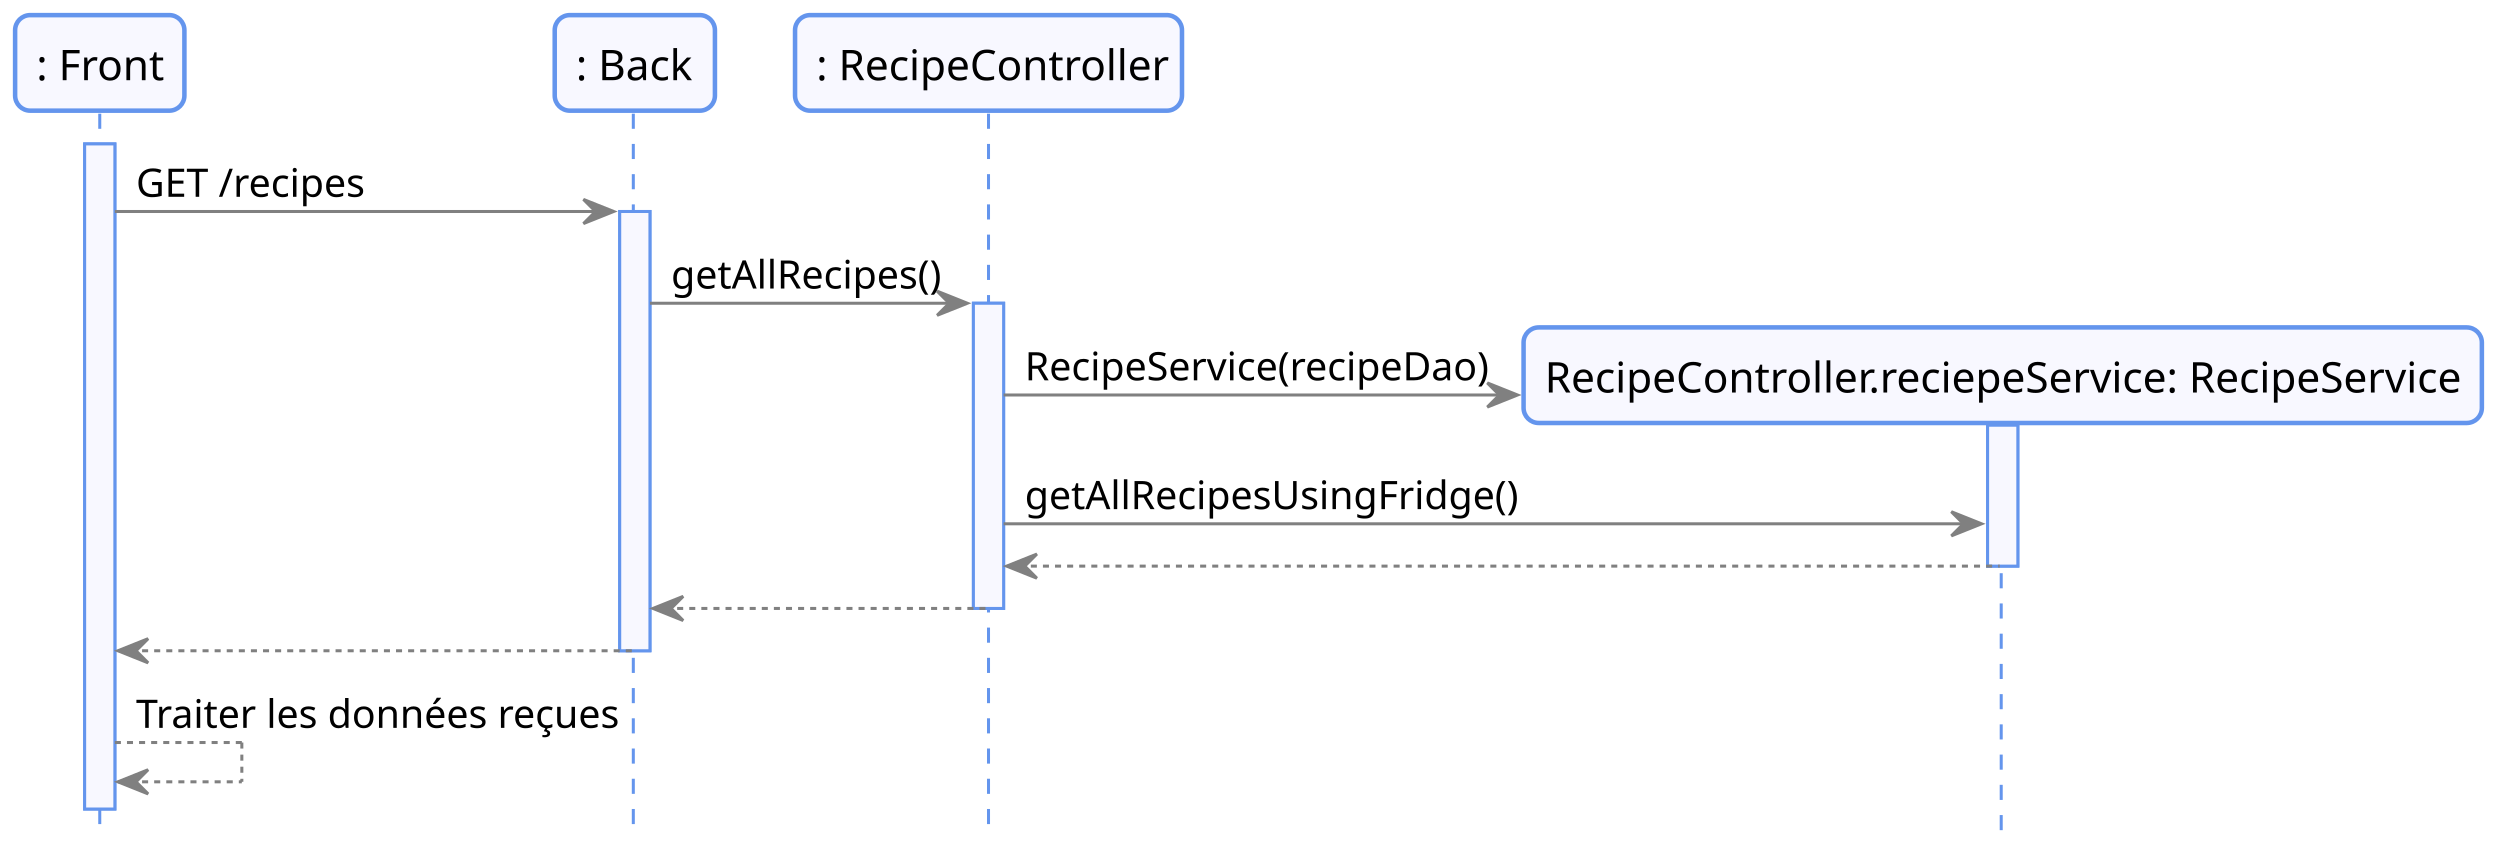
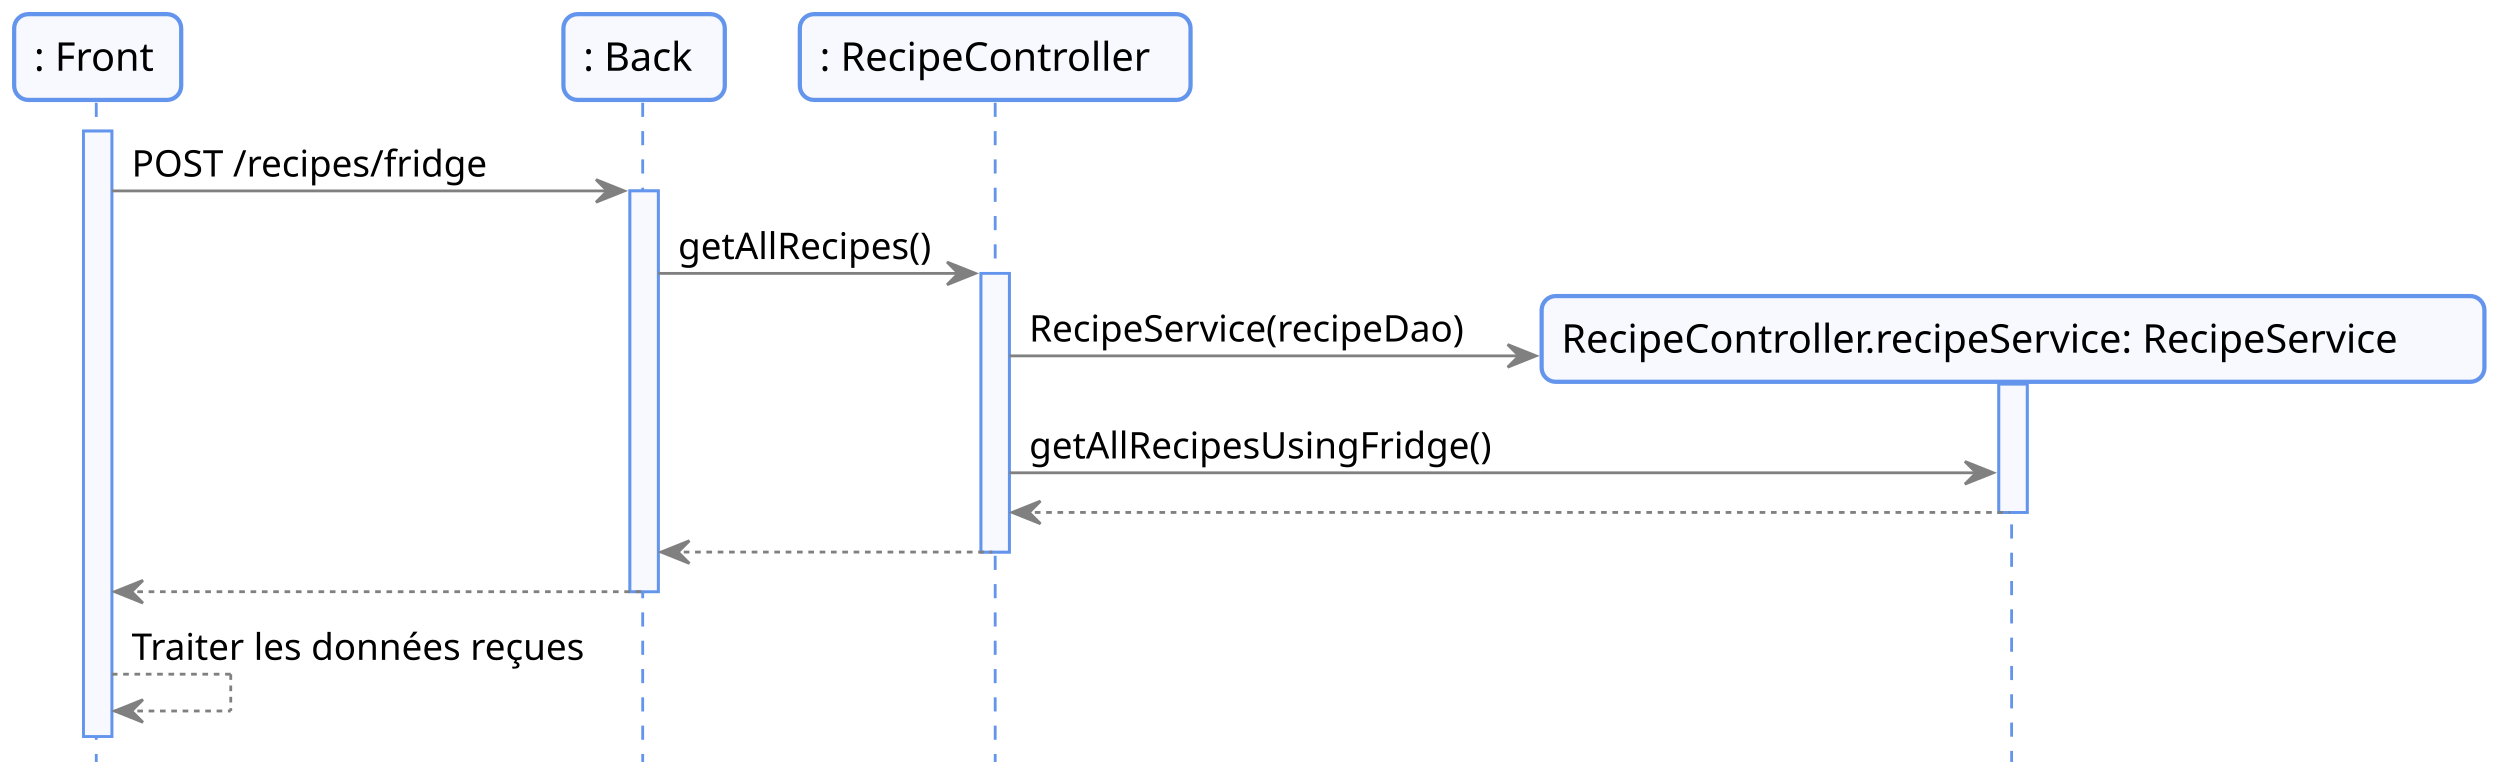
- <svg xmlns="http://www.w3.org/2000/svg" contentScriptType="application/ecmascript" contentStyleType="text/css" height="283px" preserveAspectRatio="none" style="width:827px;height:283px;" version="1.1" viewBox="0 0 827 283" width="827px" zoomAndPan="magnify">
+ <svg xmlns="http://www.w3.org/2000/svg" contentScriptType="application/ecmascript" contentStyleType="text/css" height="276px" preserveAspectRatio="none" style="width:883px;height:276px;" version="1.1" viewBox="0 0 883 276" width="883px" zoomAndPan="magnify">
  <defs />
  <g>
-     <rect fill="#F8F8FF" height="220.016" style="stroke:#6495ED;stroke-width:1.0;" width="10" x="28" y="47.609" />
-     <rect fill="#F8F8FF" height="145.312" style="stroke:#6495ED;stroke-width:1.0;" width="10" x="205" y="69.961" />
-     <rect fill="#F8F8FF" height="100.961" style="stroke:#6495ED;stroke-width:1.0;" width="10" x="322" y="100.312" />
-     <rect fill="#F8F8FF" height="46.609" style="stroke:#6495ED;stroke-width:1.0;" width="10" x="657.5" y="140.664" />
-     <line style="stroke:#6495ED;stroke-width:1.0;stroke-dasharray:5.0,5.0;" x1="33" x2="33" y1="37.609" y2="276.625" />
-     <line style="stroke:#6495ED;stroke-width:1.0;stroke-dasharray:5.0,5.0;" x1="209.5" x2="209.5" y1="37.609" y2="276.625" />
-     <line style="stroke:#6495ED;stroke-width:1.0;stroke-dasharray:5.0,5.0;" x1="327" x2="327" y1="37.609" y2="276.625" />
-     <line style="stroke:#6495ED;stroke-width:1.0;stroke-dasharray:5.0,5.0;" x1="662" x2="662" y1="139.617" y2="276.625" />
-     <rect fill="#F8F8FF" height="31.609" rx="5" ry="5" style="stroke:#6495ED;stroke-width:1.5;" width="56" x="5" y="5" />
-     <text fill="#000000" font-family="sans-serif" font-size="14" lengthAdjust="spacingAndGlyphs" textLength="42" x="12" y="26.533">: Front</text>
-     <rect fill="#F8F8FF" height="31.609" rx="5" ry="5" style="stroke:#6495ED;stroke-width:1.5;" width="53" x="183.5" y="5" />
-     <text fill="#000000" font-family="sans-serif" font-size="14" lengthAdjust="spacingAndGlyphs" textLength="39" x="190.5" y="26.533">: Back</text>
-     <rect fill="#F8F8FF" height="31.609" rx="5" ry="5" style="stroke:#6495ED;stroke-width:1.5;" width="128" x="263" y="5" />
-     <text fill="#000000" font-family="sans-serif" font-size="14" lengthAdjust="spacingAndGlyphs" textLength="114" x="270" y="26.533">: RecipeController</text>
-     <rect fill="#F8F8FF" height="220.016" style="stroke:#6495ED;stroke-width:1.0;" width="10" x="28" y="47.609" />
-     <rect fill="#F8F8FF" height="145.312" style="stroke:#6495ED;stroke-width:1.0;" width="10" x="205" y="69.961" />
-     <rect fill="#F8F8FF" height="100.961" style="stroke:#6495ED;stroke-width:1.0;" width="10" x="322" y="100.312" />
-     <rect fill="#F8F8FF" height="46.609" style="stroke:#6495ED;stroke-width:1.0;" width="10" x="657.5" y="140.664" />
-     <polygon fill="#808080" points="193,65.961,203,69.961,193,73.961,197,69.961" style="stroke:#808080;stroke-width:1.0;" />
-     <line style="stroke:#808080;stroke-width:1.0;" x1="38" x2="199" y1="69.961" y2="69.961" />
-     <text fill="#000000" font-family="sans-serif" font-size="13" lengthAdjust="spacingAndGlyphs" textLength="76" x="45" y="65.105">GET /recipes</text>
-     <polygon fill="#808080" points="310,96.312,320,100.312,310,104.312,314,100.312" style="stroke:#808080;stroke-width:1.0;" />
-     <line style="stroke:#808080;stroke-width:1.0;" x1="215" x2="316" y1="100.312" y2="100.312" />
-     <text fill="#000000" font-family="sans-serif" font-size="13" lengthAdjust="spacingAndGlyphs" textLength="88" x="222" y="95.456">getAllRecipes()</text>
-     <polygon fill="#808080" points="492,126.664,502,130.664,492,134.664,496,130.664" style="stroke:#808080;stroke-width:1.0;" />
-     <line style="stroke:#808080;stroke-width:1.0;" x1="332" x2="498" y1="130.664" y2="130.664" />
-     <text fill="#000000" font-family="sans-serif" font-size="13" lengthAdjust="spacingAndGlyphs" textLength="148" x="339" y="125.808">RecipeService(recipeDao)</text>
-     <rect fill="#F8F8FF" height="31.609" rx="5" ry="5" style="stroke:#6495ED;stroke-width:1.5;" width="317" x="504" y="108.312" />
-     <text fill="#000000" font-family="sans-serif" font-size="14" lengthAdjust="spacingAndGlyphs" textLength="303" x="511" y="129.846">RecipeController.reciepeService: RecipeService</text>
-     <polygon fill="#808080" points="645.5,169.273,655.5,173.273,645.5,177.273,649.5,173.273" style="stroke:#808080;stroke-width:1.0;" />
-     <line style="stroke:#808080;stroke-width:1.0;" x1="332" x2="651.5" y1="173.273" y2="173.273" />
-     <text fill="#000000" font-family="sans-serif" font-size="13" lengthAdjust="spacingAndGlyphs" textLength="157" x="339" y="168.417">getAllRecipesUsingFridge()</text>
-     <polygon fill="#808080" points="343,183.273,333,187.273,343,191.273,339,187.273" style="stroke:#808080;stroke-width:1.0;" />
-     <line style="stroke:#808080;stroke-width:1.0;stroke-dasharray:2.0,2.0;" x1="337" x2="661.5" y1="187.273" y2="187.273" />
-     <polygon fill="#808080" points="226,197.273,216,201.273,226,205.273,222,201.273" style="stroke:#808080;stroke-width:1.0;" />
-     <line style="stroke:#808080;stroke-width:1.0;stroke-dasharray:2.0,2.0;" x1="220" x2="326" y1="201.273" y2="201.273" />
-     <polygon fill="#808080" points="49,211.273,39,215.273,49,219.273,45,215.273" style="stroke:#808080;stroke-width:1.0;" />
-     <line style="stroke:#808080;stroke-width:1.0;stroke-dasharray:2.0,2.0;" x1="43" x2="209" y1="215.273" y2="215.273" />
-     <line style="stroke:#808080;stroke-width:1.0;stroke-dasharray:2.0,2.0;" x1="38" x2="80" y1="245.625" y2="245.625" />
-     <line style="stroke:#808080;stroke-width:1.0;stroke-dasharray:2.0,2.0;" x1="80" x2="80" y1="245.625" y2="258.625" />
-     <line style="stroke:#808080;stroke-width:1.0;stroke-dasharray:2.0,2.0;" x1="39" x2="80" y1="258.625" y2="258.625" />
-     <polygon fill="#808080" points="49,254.625,39,258.625,49,262.625,45,258.625" style="stroke:#808080;stroke-width:1.0;" />
-     <text fill="#000000" font-family="sans-serif" font-size="13" lengthAdjust="spacingAndGlyphs" textLength="153" x="45" y="240.769">Traiter les données reçues</text>
+     <rect fill="#F8F8FF" height="213.828" style="stroke:#6495ED;stroke-width:1.0;" width="10" x="29.5" y="46.297" />
+     <rect fill="#F8F8FF" height="141.562" style="stroke:#6495ED;stroke-width:1.0;" width="10" x="222.5" y="67.43" />
+     <rect fill="#F8F8FF" height="98.43" style="stroke:#6495ED;stroke-width:1.0;" width="10" x="346.5" y="96.562" />
+     <rect fill="#F8F8FF" height="45.297" style="stroke:#6495ED;stroke-width:1.0;" width="10" x="706" y="135.695" />
+     <line style="stroke:#6495ED;stroke-width:1.0;stroke-dasharray:5.0,5.0;" x1="34" x2="34" y1="36.297" y2="269.125" />
+     <line style="stroke:#6495ED;stroke-width:1.0;stroke-dasharray:5.0,5.0;" x1="227" x2="227" y1="36.297" y2="269.125" />
+     <line style="stroke:#6495ED;stroke-width:1.0;stroke-dasharray:5.0,5.0;" x1="351.5" x2="351.5" y1="36.297" y2="269.125" />
+     <line style="stroke:#6495ED;stroke-width:1.0;stroke-dasharray:5.0,5.0;" x1="710.5" x2="710.5" y1="135.211" y2="269.125" />
+     <rect fill="#F8F8FF" height="30.297" rx="5" ry="5" style="stroke:#6495ED;stroke-width:1.5;" width="59" x="5" y="5" />
+     <text fill="#000000" font-family="sans-serif" font-size="14" lengthAdjust="spacingAndGlyphs" textLength="45" x="12" y="24.995">: Front</text>
+     <rect fill="#F8F8FF" height="30.297" rx="5" ry="5" style="stroke:#6495ED;stroke-width:1.5;" width="57" x="199" y="5" />
+     <text fill="#000000" font-family="sans-serif" font-size="14" lengthAdjust="spacingAndGlyphs" textLength="43" x="206" y="24.995">: Back</text>
+     <rect fill="#F8F8FF" height="30.297" rx="5" ry="5" style="stroke:#6495ED;stroke-width:1.5;" width="138" x="282.5" y="5" />
+     <text fill="#000000" font-family="sans-serif" font-size="14" lengthAdjust="spacingAndGlyphs" textLength="124" x="289.5" y="24.995">: RecipeController</text>
+     <rect fill="#F8F8FF" height="213.828" style="stroke:#6495ED;stroke-width:1.0;" width="10" x="29.5" y="46.297" />
+     <rect fill="#F8F8FF" height="141.562" style="stroke:#6495ED;stroke-width:1.0;" width="10" x="222.5" y="67.43" />
+     <rect fill="#F8F8FF" height="98.43" style="stroke:#6495ED;stroke-width:1.0;" width="10" x="346.5" y="96.562" />
+     <rect fill="#F8F8FF" height="45.297" style="stroke:#6495ED;stroke-width:1.0;" width="10" x="706" y="135.695" />
+     <polygon fill="#808080" points="210.5,63.43,220.5,67.43,210.5,71.43,214.5,67.43" style="stroke:#808080;stroke-width:1.0;" />
+     <line style="stroke:#808080;stroke-width:1.0;" x1="39.5" x2="216.5" y1="67.43" y2="67.43" />
+     <text fill="#000000" font-family="sans-serif" font-size="13" lengthAdjust="spacingAndGlyphs" textLength="128" x="46.5" y="62.364">POST /recipes/fridge</text>
+     <polygon fill="#808080" points="334.5,92.562,344.5,96.562,334.5,100.562,338.5,96.562" style="stroke:#808080;stroke-width:1.0;" />
+     <line style="stroke:#808080;stroke-width:1.0;" x1="232.5" x2="340.5" y1="96.562" y2="96.562" />
+     <text fill="#000000" font-family="sans-serif" font-size="13" lengthAdjust="spacingAndGlyphs" textLength="95" x="239.5" y="91.497">getAllRecipes()</text>
+     <polygon fill="#808080" points="532.5,121.695,542.5,125.695,532.5,129.695,536.5,125.695" style="stroke:#808080;stroke-width:1.0;" />
+     <line style="stroke:#808080;stroke-width:1.0;" x1="356.5" x2="538.5" y1="125.695" y2="125.695" />
+     <text fill="#000000" font-family="sans-serif" font-size="13" lengthAdjust="spacingAndGlyphs" textLength="164" x="363.5" y="120.629">RecipeService(recipeDao)</text>
+     <rect fill="#F8F8FF" height="30.297" rx="5" ry="5" style="stroke:#6495ED;stroke-width:1.5;" width="333" x="544.5" y="104.562" />
+     <text fill="#000000" font-family="sans-serif" font-size="14" lengthAdjust="spacingAndGlyphs" textLength="319" x="551.5" y="124.558">RecipeController.recipeService: RecipeService</text>
+     <polygon fill="#808080" points="694,162.992,704,166.992,694,170.992,698,166.992" style="stroke:#808080;stroke-width:1.0;" />
+     <line style="stroke:#808080;stroke-width:1.0;" x1="356.5" x2="700" y1="166.992" y2="166.992" />
+     <text fill="#000000" font-family="sans-serif" font-size="13" lengthAdjust="spacingAndGlyphs" textLength="170" x="363.5" y="161.926">getAllRecipesUsingFridge()</text>
+     <polygon fill="#808080" points="367.5,176.992,357.5,180.992,367.5,184.992,363.5,180.992" style="stroke:#808080;stroke-width:1.0;" />
+     <line style="stroke:#808080;stroke-width:1.0;stroke-dasharray:2.0,2.0;" x1="361.5" x2="710" y1="180.992" y2="180.992" />
+     <polygon fill="#808080" points="243.5,190.992,233.5,194.992,243.5,198.992,239.5,194.992" style="stroke:#808080;stroke-width:1.0;" />
+     <line style="stroke:#808080;stroke-width:1.0;stroke-dasharray:2.0,2.0;" x1="237.5" x2="350.5" y1="194.992" y2="194.992" />
+     <polygon fill="#808080" points="50.5,204.992,40.5,208.992,50.5,212.992,46.5,208.992" style="stroke:#808080;stroke-width:1.0;" />
+     <line style="stroke:#808080;stroke-width:1.0;stroke-dasharray:2.0,2.0;" x1="44.5" x2="226.5" y1="208.992" y2="208.992" />
+     <line style="stroke:#808080;stroke-width:1.0;stroke-dasharray:2.0,2.0;" x1="39.5" x2="81.5" y1="238.125" y2="238.125" />
+     <line style="stroke:#808080;stroke-width:1.0;stroke-dasharray:2.0,2.0;" x1="81.5" x2="81.5" y1="238.125" y2="251.125" />
+     <line style="stroke:#808080;stroke-width:1.0;stroke-dasharray:2.0,2.0;" x1="40.5" x2="81.5" y1="251.125" y2="251.125" />
+     <polygon fill="#808080" points="50.5,247.125,40.5,251.125,50.5,255.125,46.5,251.125" style="stroke:#808080;stroke-width:1.0;" />
+     <text fill="#000000" font-family="sans-serif" font-size="13" lengthAdjust="spacingAndGlyphs" textLength="169" x="46.5" y="233.059">Traiter les données reçues</text>
  </g>
</svg>
